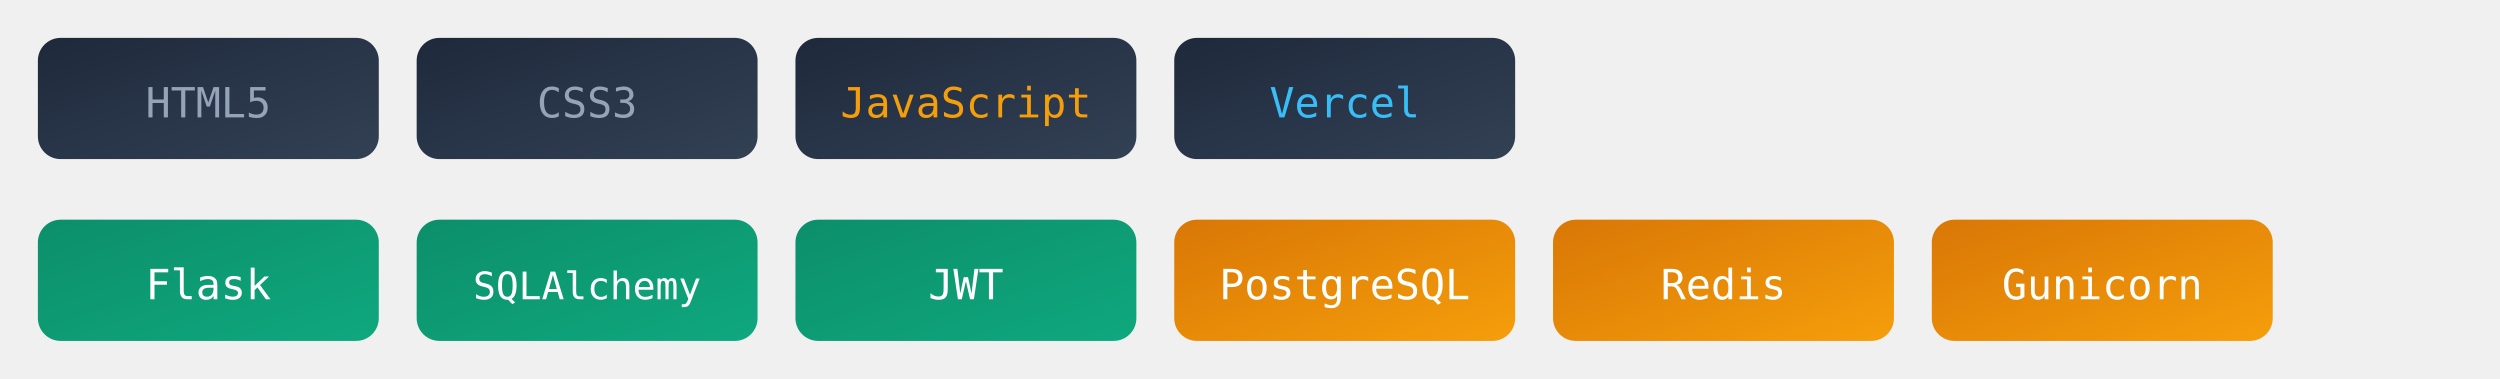
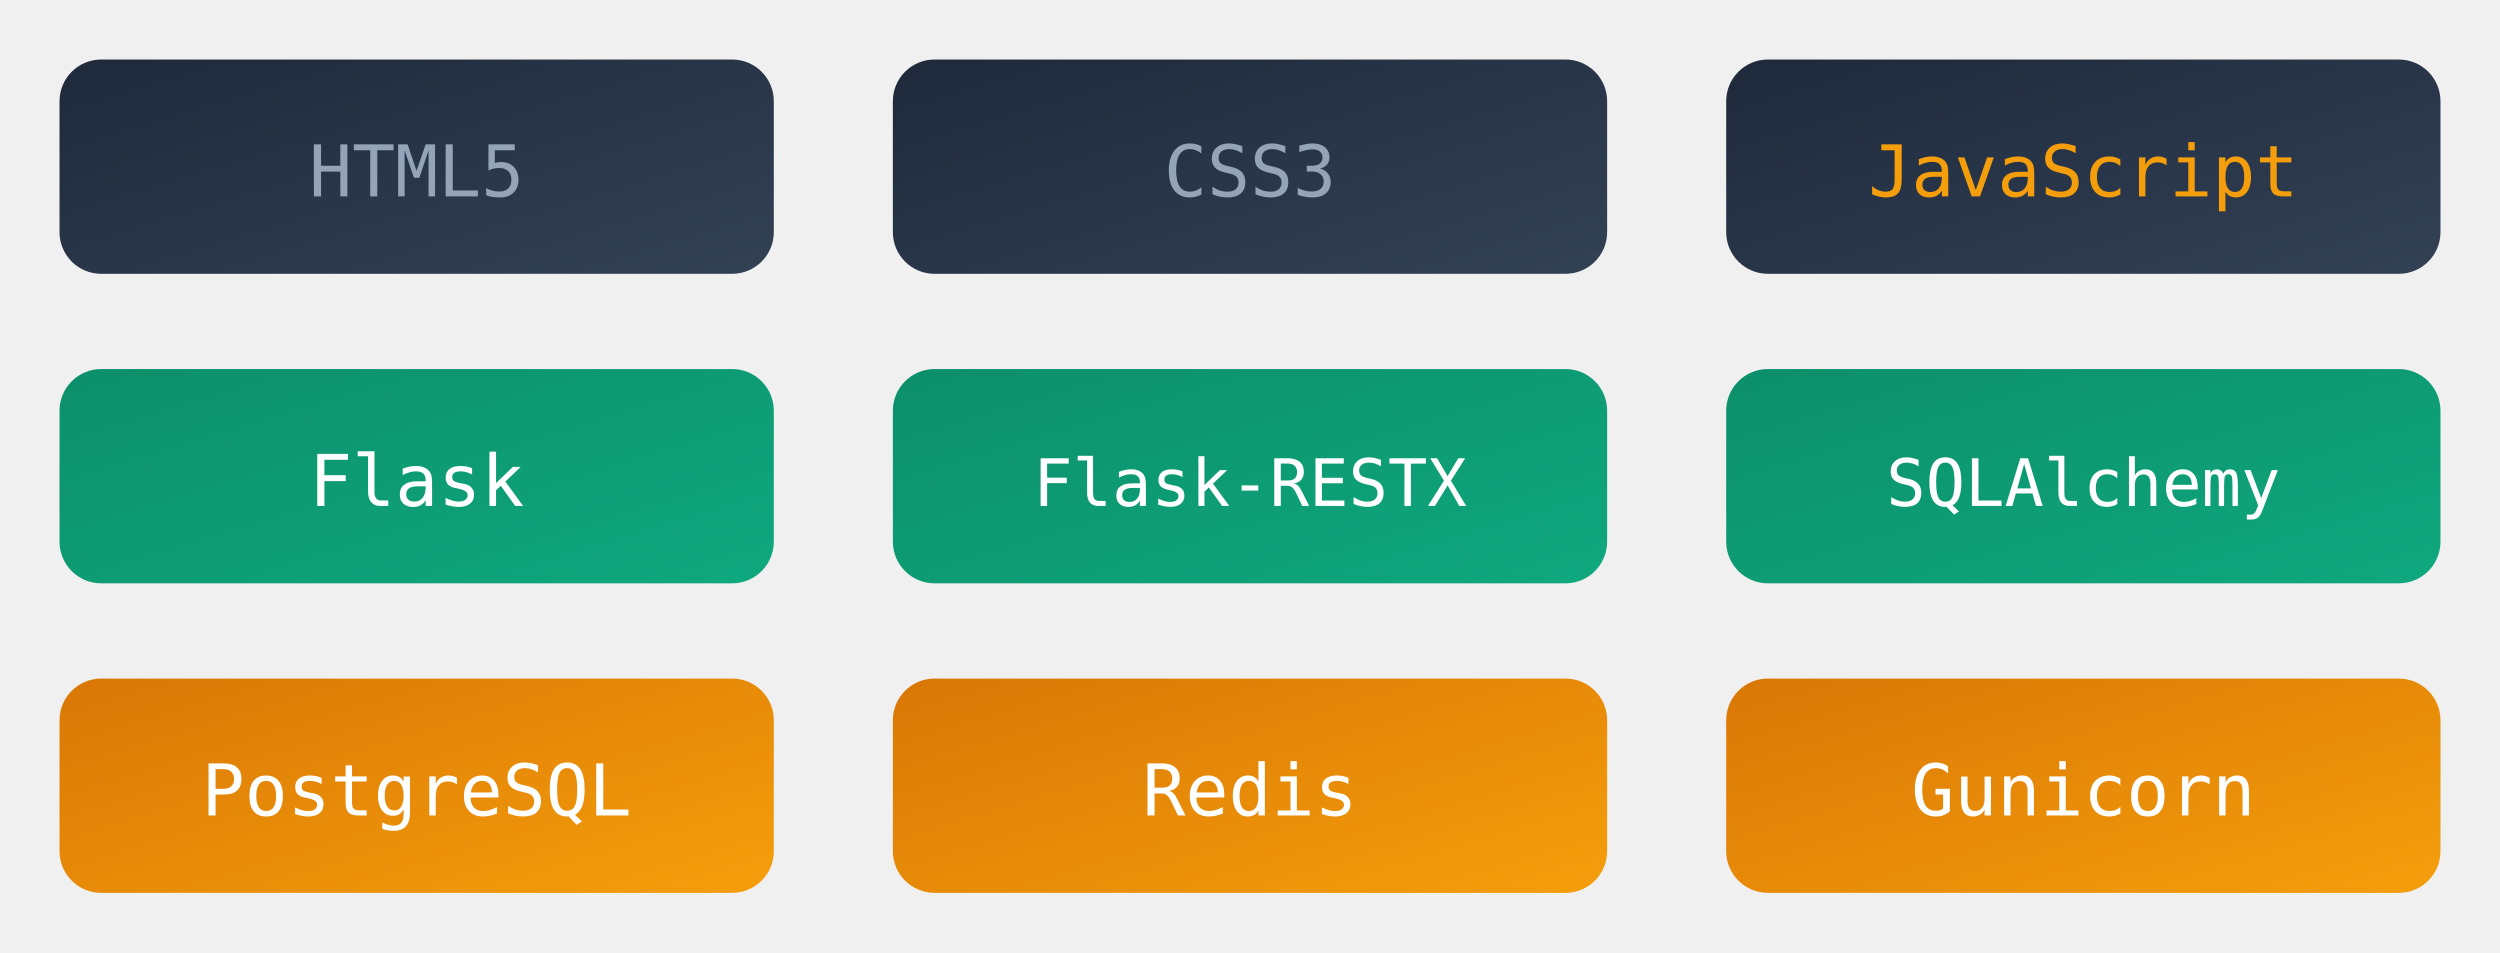
- <svg xmlns="http://www.w3.org/2000/svg" width="660" height="100" viewBox="0 0 660 100">
+ <svg xmlns="http://www.w3.org/2000/svg" width="420" height="160" viewBox="0 0 420 160">
  <defs>
    <linearGradient id="teal" x1="0%" y1="0%" x2="100%" y2="100%">
      <stop offset="0%" style="stop-color:#0C8F6A" />
      <stop offset="100%" style="stop-color:#0FA87E" />
    </linearGradient>
    <linearGradient id="amber" x1="0%" y1="0%" x2="100%" y2="100%">
      <stop offset="0%" style="stop-color:#D97706" />
      <stop offset="100%" style="stop-color:#F59E0B" />
    </linearGradient>
    <linearGradient id="dark" x1="0%" y1="0%" x2="100%" y2="100%">
      <stop offset="0%" style="stop-color:#1E293B" />
      <stop offset="100%" style="stop-color:#334155" />
    </linearGradient>
  </defs>
-   <rect x="10" y="10" width="90" height="32" rx="6" fill="url(#dark)" />
-   <text x="55" y="31" text-anchor="middle" font-family="monospace" font-size="11" fill="#94A3B8">HTML5</text>
-   <rect x="110" y="10" width="90" height="32" rx="6" fill="url(#dark)" />
-   <text x="155" y="31" text-anchor="middle" font-family="monospace" font-size="11" fill="#94A3B8">CSS3</text>
-   <rect x="210" y="10" width="90" height="32" rx="6" fill="url(#dark)" />
-   <text x="255" y="31" text-anchor="middle" font-family="monospace" font-size="11" fill="#F59E0B">JavaScript</text>
-   <rect x="310" y="10" width="90" height="32" rx="6" fill="url(#dark)" />
-   <text x="355" y="31" text-anchor="middle" font-family="monospace" font-size="11" fill="#38BDF8">Vercel</text>
-   <rect x="10" y="58" width="90" height="32" rx="6" fill="url(#teal)" />
-   <text x="55" y="79" text-anchor="middle" font-family="monospace" font-size="11" fill="#ffffff">Flask</text>
-   <rect x="110" y="58" width="90" height="32" rx="6" fill="url(#teal)" />
-   <text x="155" y="79" text-anchor="middle" font-family="monospace" font-size="10" fill="#ffffff">SQLAlchemy</text>
-   <rect x="210" y="58" width="90" height="32" rx="6" fill="url(#teal)" />
-   <text x="255" y="79" text-anchor="middle" font-family="monospace" font-size="11" fill="#ffffff">JWT</text>
-   <rect x="310" y="58" width="90" height="32" rx="6" fill="url(#amber)" />
-   <text x="355" y="79" text-anchor="middle" font-family="monospace" font-size="11" fill="#ffffff">PostgreSQL</text>
-   <rect x="410" y="58" width="90" height="32" rx="6" fill="url(#amber)" />
-   <text x="455" y="79" text-anchor="middle" font-family="monospace" font-size="11" fill="#ffffff">Redis</text>
-   <rect x="510" y="58" width="90" height="32" rx="6" fill="url(#amber)" />
-   <text x="555" y="79" text-anchor="middle" font-family="monospace" font-size="11" fill="#ffffff">Gunicorn</text>
+   <rect x="10" y="10" width="120" height="36" rx="7" fill="url(#dark)" />
+   <text x="70" y="33" text-anchor="middle" font-family="monospace" font-size="12" fill="#94A3B8">HTML5</text>
+   <rect x="150" y="10" width="120" height="36" rx="7" fill="url(#dark)" />
+   <text x="210" y="33" text-anchor="middle" font-family="monospace" font-size="12" fill="#94A3B8">CSS3</text>
+   <rect x="290" y="10" width="120" height="36" rx="7" fill="url(#dark)" />
+   <text x="350" y="33" text-anchor="middle" font-family="monospace" font-size="12" fill="#F59E0B">JavaScript</text>
+   <rect x="10" y="62" width="120" height="36" rx="7" fill="url(#teal)" />
+   <text x="70" y="85" text-anchor="middle" font-family="monospace" font-size="12" fill="#ffffff">Flask</text>
+   <rect x="150" y="62" width="120" height="36" rx="7" fill="url(#teal)" />
+   <text x="210" y="85" text-anchor="middle" font-family="monospace" font-size="11" fill="#ffffff">Flask-RESTX</text>
+   <rect x="290" y="62" width="120" height="36" rx="7" fill="url(#teal)" />
+   <text x="350" y="85" text-anchor="middle" font-family="monospace" font-size="11" fill="#ffffff">SQLAlchemy</text>
+   <rect x="10" y="114" width="120" height="36" rx="7" fill="url(#amber)" />
+   <text x="70" y="137" text-anchor="middle" font-family="monospace" font-size="12" fill="#ffffff">PostgreSQL</text>
+   <rect x="150" y="114" width="120" height="36" rx="7" fill="url(#amber)" />
+   <text x="210" y="137" text-anchor="middle" font-family="monospace" font-size="12" fill="#ffffff">Redis</text>
+   <rect x="290" y="114" width="120" height="36" rx="7" fill="url(#amber)" />
+   <text x="350" y="137" text-anchor="middle" font-family="monospace" font-size="12" fill="#ffffff">Gunicorn</text>
</svg>
